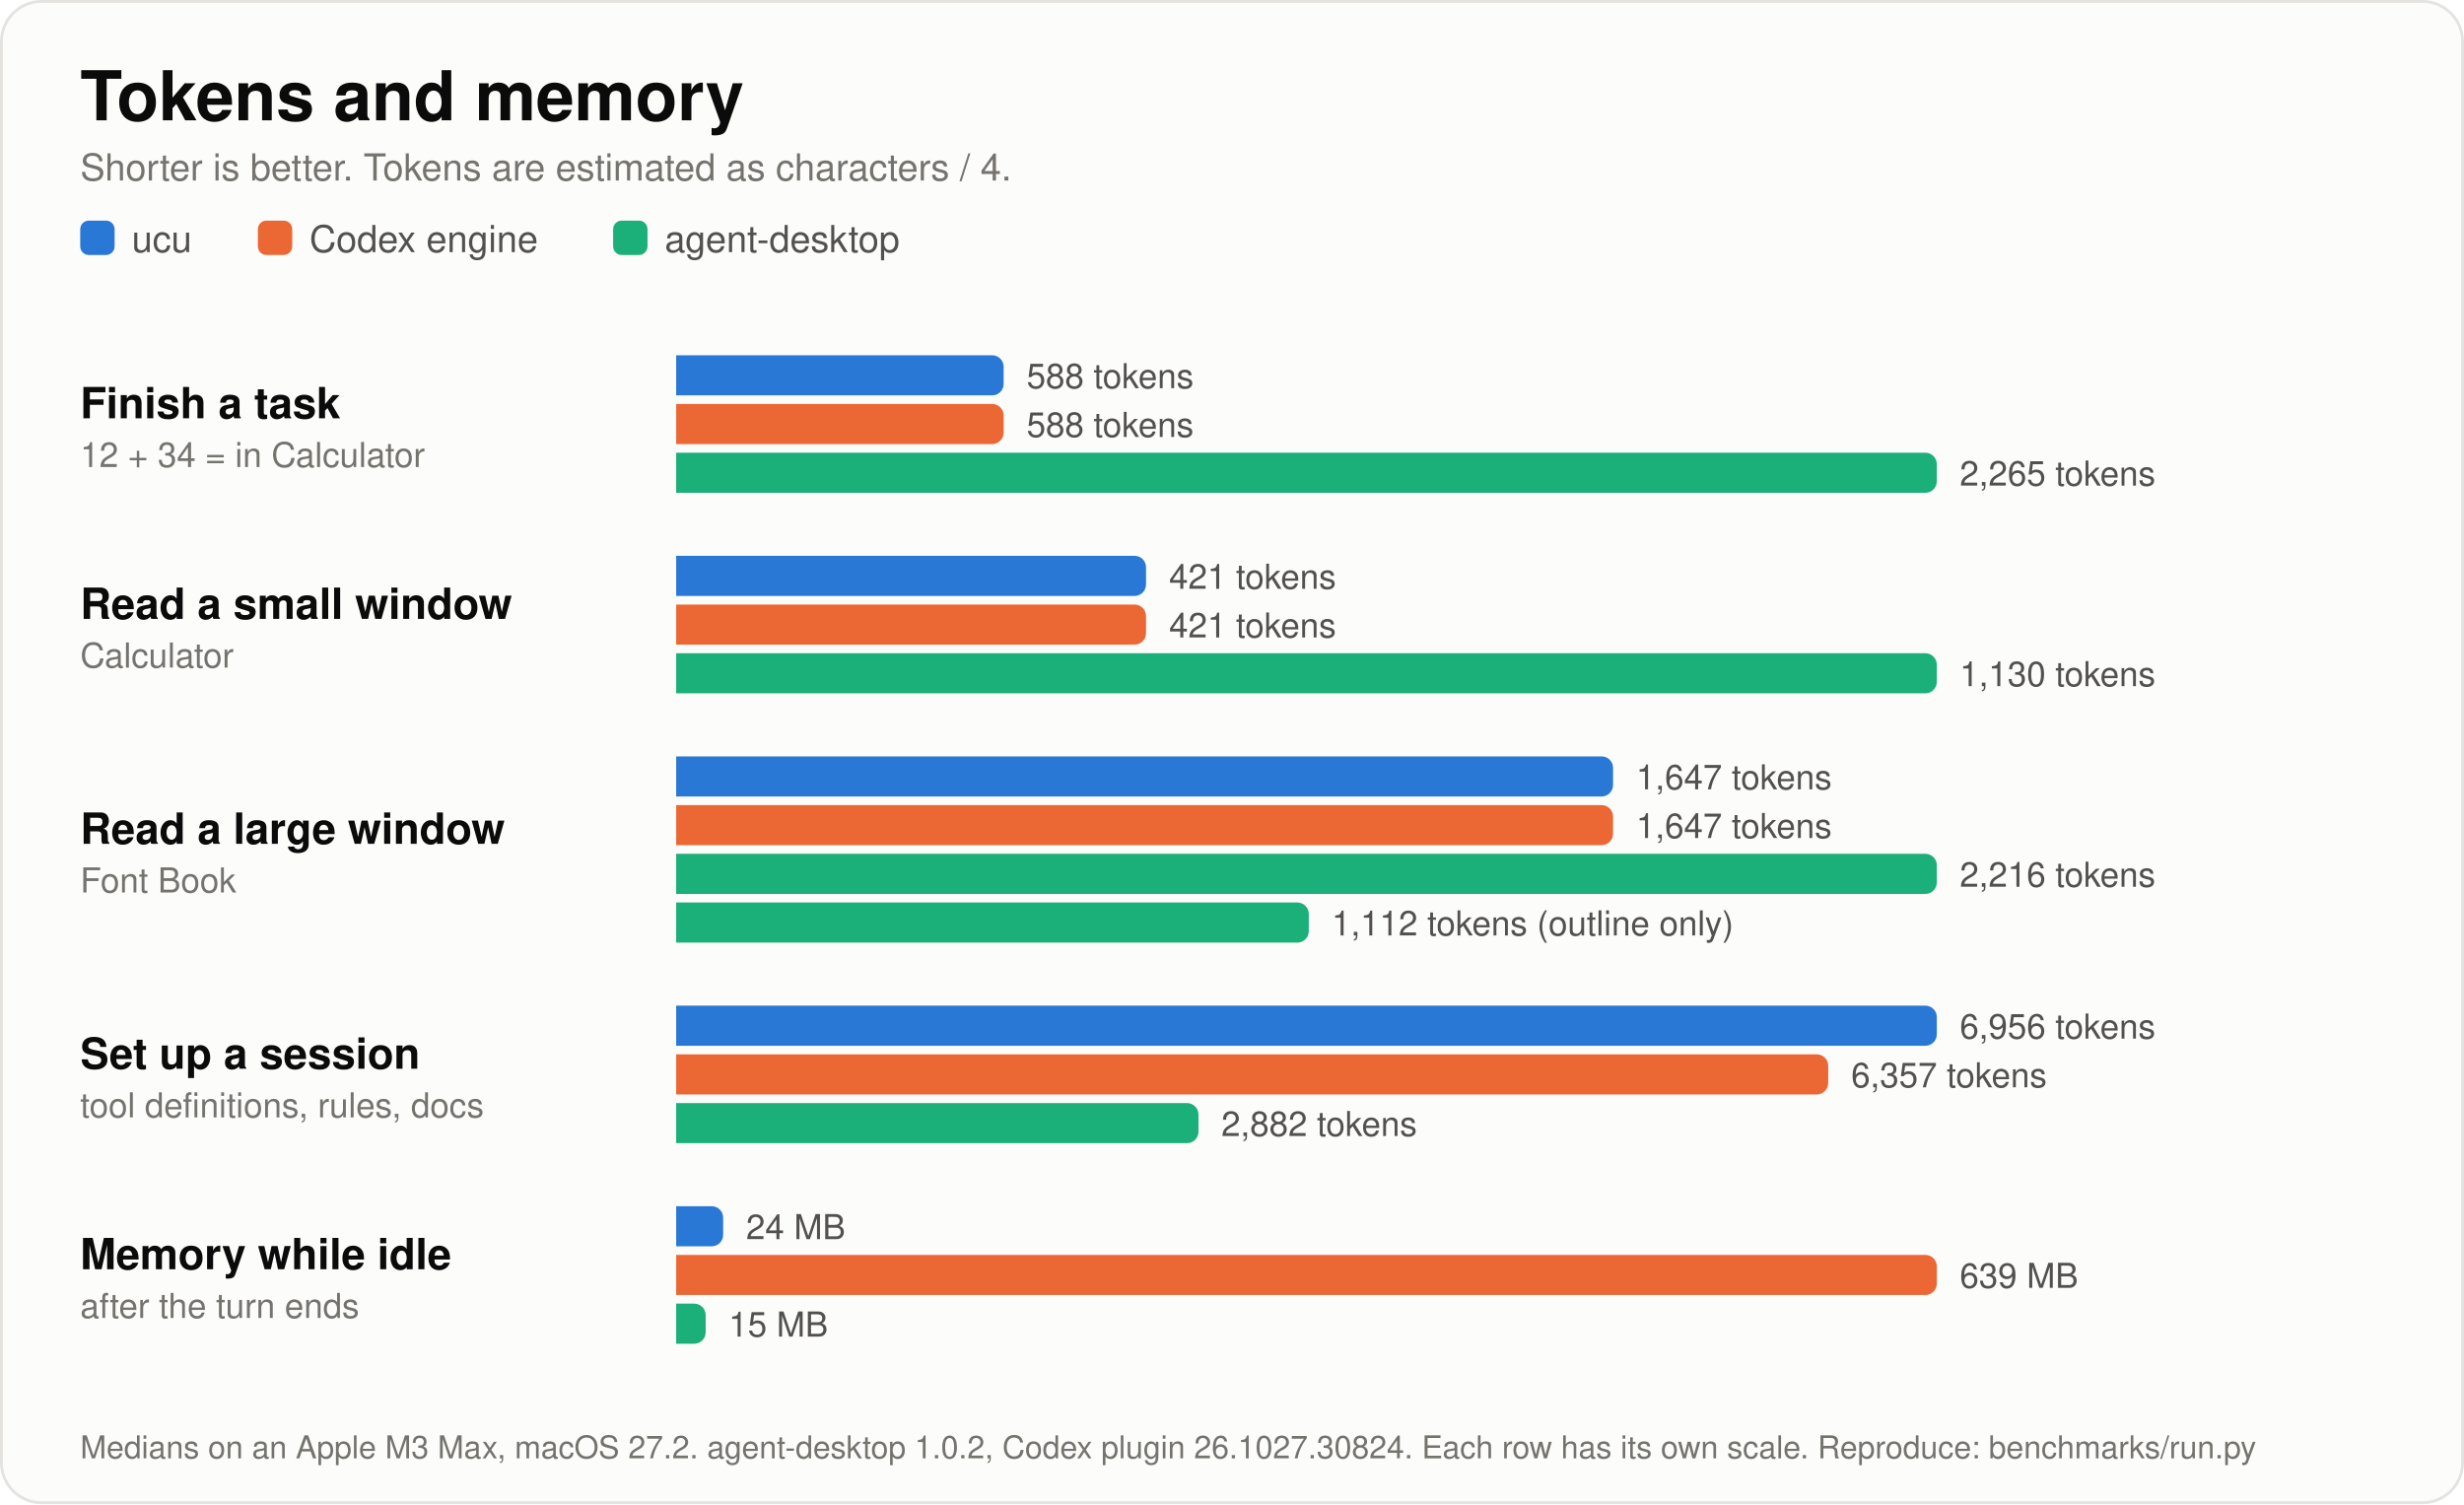
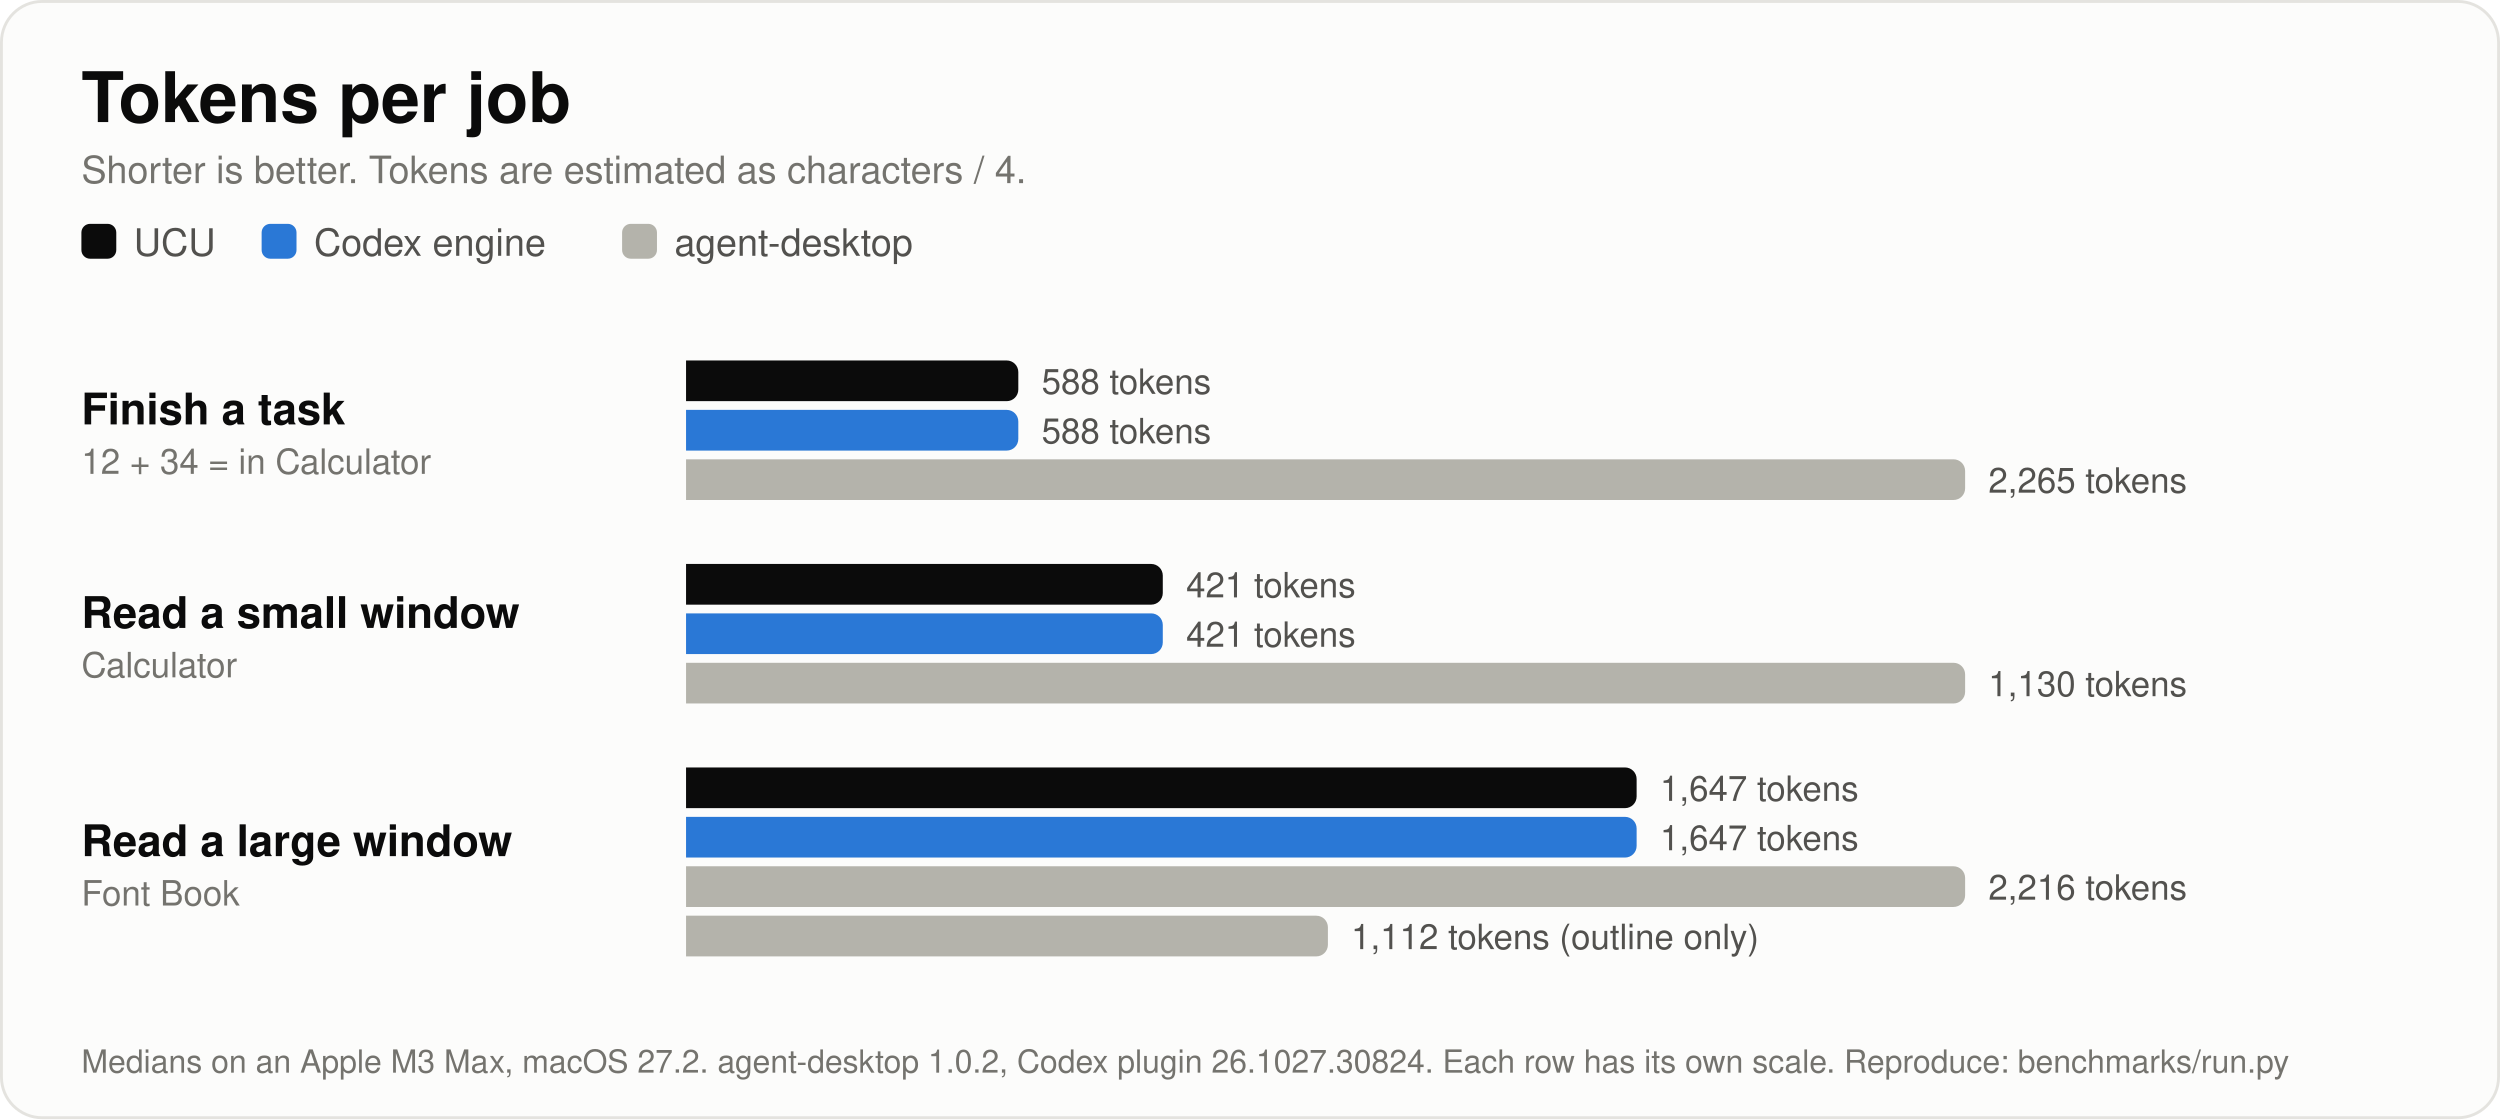
- <svg xmlns="http://www.w3.org/2000/svg" viewBox="0 0 860 525" width="860" height="525" font-family="-apple-system, BlinkMacSystemFont, 'Segoe UI', Helvetica, Arial, sans-serif" role="img" aria-label="Tokens and memory">
-   <rect x="0.5" y="0.5" width="859" height="524" rx="14" fill="#fcfcfb" stroke="#e4e3df" />
-   <text x="28" y="42" fill="#0b0b0b" font-size="24" font-weight="700" text-anchor="start">Tokens and memory</text>
+ <svg xmlns="http://www.w3.org/2000/svg" viewBox="0 0 860 385" width="860" height="385" font-family="-apple-system, BlinkMacSystemFont, 'Segoe UI', Helvetica, Arial, sans-serif" role="img" aria-label="Tokens per job">
+   <rect x="0.5" y="0.5" width="859" height="384" rx="14" fill="#fcfcfb" stroke="#e4e3df" />
+   <text x="28" y="42" fill="#0b0b0b" font-size="24" font-weight="700" text-anchor="start">Tokens per job</text>
  <text x="28" y="63" fill="#74736e" font-size="13" font-weight="400" text-anchor="start">Shorter is better. Tokens are estimated as characters / 4.</text>
-   <rect x="28" y="77" width="12" height="12" rx="3" fill="#2a78d6" />
-   <text x="46" y="88" fill="#52514e" font-size="13" font-weight="400" text-anchor="start">ucu</text>
-   <rect x="90" y="77" width="12" height="12" rx="3" fill="#eb6834" />
+   <rect x="28" y="77" width="12" height="12" rx="3" fill="#0b0b0b" />
+   <text x="46" y="88" fill="#52514e" font-size="13" font-weight="400" text-anchor="start">UCU</text>
+   <rect x="90" y="77" width="12" height="12" rx="3" fill="#2a78d6" />
  <text x="108" y="88" fill="#52514e" font-size="13" font-weight="400" text-anchor="start">Codex engine</text>
-   <rect x="214" y="77" width="12" height="12" rx="3" fill="#1baf7a" />
+   <rect x="214" y="77" width="12" height="12" rx="3" fill="#b4b3ab" />
  <text x="232" y="88" fill="#52514e" font-size="13" font-weight="400" text-anchor="start">agent-desktop</text>
  <text x="28" y="146.0" fill="#0b0b0b" font-size="15" font-weight="600" text-anchor="start">Finish a task</text>
  <text x="28" y="163.0" fill="#74736e" font-size="12" font-weight="400" text-anchor="start">12 + 34 = in Calculator</text>
-   <path d="M236 124h110.3a4 4 0 0 1 4 4v6a4 4 0 0 1 -4 4h-110.3z" fill="#2a78d6" />
+   <path d="M236 124h110.3a4 4 0 0 1 4 4v6a4 4 0 0 1 -4 4h-110.3z" fill="#0b0b0b" />
  <text x="358.318" y="135.5" fill="#52514e" font-size="12" font-weight="400" text-anchor="start">588 tokens</text>
-   <path d="M236 141h110.3a4 4 0 0 1 4 4v6a4 4 0 0 1 -4 4h-110.3z" fill="#eb6834" />
+   <path d="M236 141h110.3a4 4 0 0 1 4 4v6a4 4 0 0 1 -4 4h-110.3z" fill="#2a78d6" />
  <text x="358.318" y="152.5" fill="#52514e" font-size="12" font-weight="400" text-anchor="start">588 tokens</text>
-   <path d="M236 158h436.0a4 4 0 0 1 4 4v6a4 4 0 0 1 -4 4h-436.0z" fill="#1baf7a" />
+   <path d="M236 158h436.0a4 4 0 0 1 4 4v6a4 4 0 0 1 -4 4h-436.0z" fill="#b4b3ab" />
  <text x="684.0" y="169.5" fill="#52514e" font-size="12" font-weight="400" text-anchor="start">2,265 tokens</text>
  <text x="28" y="216.0" fill="#0b0b0b" font-size="15" font-weight="600" text-anchor="start">Read a small window</text>
  <text x="28" y="233.0" fill="#74736e" font-size="12" font-weight="400" text-anchor="start">Calculator</text>
-   <path d="M236 194h160.0a4 4 0 0 1 4 4v6a4 4 0 0 1 -4 4h-160.0z" fill="#2a78d6" />
+   <path d="M236 194h160.0a4 4 0 0 1 4 4v6a4 4 0 0 1 -4 4h-160.0z" fill="#0b0b0b" />
  <text x="408.027" y="205.5" fill="#52514e" font-size="12" font-weight="400" text-anchor="start">421 tokens</text>
-   <path d="M236 211h160.0a4 4 0 0 1 4 4v6a4 4 0 0 1 -4 4h-160.0z" fill="#eb6834" />
+   <path d="M236 211h160.0a4 4 0 0 1 4 4v6a4 4 0 0 1 -4 4h-160.0z" fill="#2a78d6" />
  <text x="408.027" y="222.5" fill="#52514e" font-size="12" font-weight="400" text-anchor="start">421 tokens</text>
-   <path d="M236 228h436.0a4 4 0 0 1 4 4v6a4 4 0 0 1 -4 4h-436.0z" fill="#1baf7a" />
+   <path d="M236 228h436.0a4 4 0 0 1 4 4v6a4 4 0 0 1 -4 4h-436.0z" fill="#b4b3ab" />
  <text x="684.0" y="239.5" fill="#52514e" font-size="12" font-weight="400" text-anchor="start">1,130 tokens</text>
  <text x="28" y="294.5" fill="#0b0b0b" font-size="15" font-weight="600" text-anchor="start">Read a large window</text>
  <text x="28" y="311.5" fill="#74736e" font-size="12" font-weight="400" text-anchor="start">Font Book</text>
-   <path d="M236 264h323.0a4 4 0 0 1 4 4v6a4 4 0 0 1 -4 4h-323.0z" fill="#2a78d6" />
+   <path d="M236 264h323.0a4 4 0 0 1 4 4v6a4 4 0 0 1 -4 4h-323.0z" fill="#0b0b0b" />
  <text x="571.046" y="275.5" fill="#52514e" font-size="12" font-weight="400" text-anchor="start">1,647 tokens</text>
-   <path d="M236 281h323.0a4 4 0 0 1 4 4v6a4 4 0 0 1 -4 4h-323.0z" fill="#eb6834" />
+   <path d="M236 281h323.0a4 4 0 0 1 4 4v6a4 4 0 0 1 -4 4h-323.0z" fill="#2a78d6" />
  <text x="571.046" y="292.5" fill="#52514e" font-size="12" font-weight="400" text-anchor="start">1,647 tokens</text>
-   <path d="M236 298h436.0a4 4 0 0 1 4 4v6a4 4 0 0 1 -4 4h-436.0z" fill="#1baf7a" />
+   <path d="M236 298h436.0a4 4 0 0 1 4 4v6a4 4 0 0 1 -4 4h-436.0z" fill="#b4b3ab" />
  <text x="684.0" y="309.5" fill="#52514e" font-size="12" font-weight="400" text-anchor="start">2,216 tokens</text>
-   <path d="M236 315h216.8a4 4 0 0 1 4 4v6a4 4 0 0 1 -4 4h-216.8z" fill="#1baf7a" />
+   <path d="M236 315h216.8a4 4 0 0 1 4 4v6a4 4 0 0 1 -4 4h-216.8z" fill="#b4b3ab" />
  <text x="464.794" y="326.5" fill="#52514e" font-size="12" font-weight="400" text-anchor="start">1,112 tokens (outline only)</text>
-   <text x="28" y="373.0" fill="#0b0b0b" font-size="15" font-weight="600" text-anchor="start">Set up a session</text>
-   <text x="28" y="390.0" fill="#74736e" font-size="12" font-weight="400" text-anchor="start">tool definitions, rules, docs</text>
-   <path d="M236 351h436.0a4 4 0 0 1 4 4v6a4 4 0 0 1 -4 4h-436.0z" fill="#2a78d6" />
-   <text x="684.0" y="362.5" fill="#52514e" font-size="12" font-weight="400" text-anchor="start">6,956 tokens</text>
-   <path d="M236 368h398.1a4 4 0 0 1 4 4v6a4 4 0 0 1 -4 4h-398.1z" fill="#eb6834" />
-   <text x="646.095" y="379.5" fill="#52514e" font-size="12" font-weight="400" text-anchor="start">6,357 tokens</text>
-   <path d="M236 385h178.3a4 4 0 0 1 4 4v6a4 4 0 0 1 -4 4h-178.3z" fill="#1baf7a" />
-   <text x="426.269" y="396.5" fill="#52514e" font-size="12" font-weight="400" text-anchor="start">2,882 tokens</text>
-   <text x="28" y="443.0" fill="#0b0b0b" font-size="15" font-weight="600" text-anchor="start">Memory while idle</text>
-   <text x="28" y="460.0" fill="#74736e" font-size="12" font-weight="400" text-anchor="start">after the turn ends</text>
-   <path d="M236 421h12.4a4 4 0 0 1 4 4v6a4 4 0 0 1 -4 4h-12.4z" fill="#2a78d6" />
-   <text x="260.393" y="432.5" fill="#52514e" font-size="12" font-weight="400" text-anchor="start">24 MB</text>
-   <path d="M236 438h436.0a4 4 0 0 1 4 4v6a4 4 0 0 1 -4 4h-436.0z" fill="#eb6834" />
-   <text x="684.0" y="449.5" fill="#52514e" font-size="12" font-weight="400" text-anchor="start">639 MB</text>
-   <path d="M236 455h6.3a4 4 0 0 1 4 4v6a4 4 0 0 1 -4 4h-6.3z" fill="#1baf7a" />
-   <text x="254.332" y="466.5" fill="#52514e" font-size="12" font-weight="400" text-anchor="start">15 MB</text>
-   <text x="28" y="509" fill="#74736e" font-size="11" font-weight="400" text-anchor="start">Medians on an Apple M3 Max, macOS 27.2. agent-desktop 1.0.2, Codex plugin 26.1027.30824. Each row has its own scale. Reproduce: benchmarks/run.py</text>
+   <text x="28" y="369" fill="#74736e" font-size="11" font-weight="400" text-anchor="start">Medians on an Apple M3 Max, macOS 27.2. agent-desktop 1.0.2, Codex plugin 26.1027.30824. Each row has its own scale. Reproduce: benchmarks/run.py</text>
</svg>
